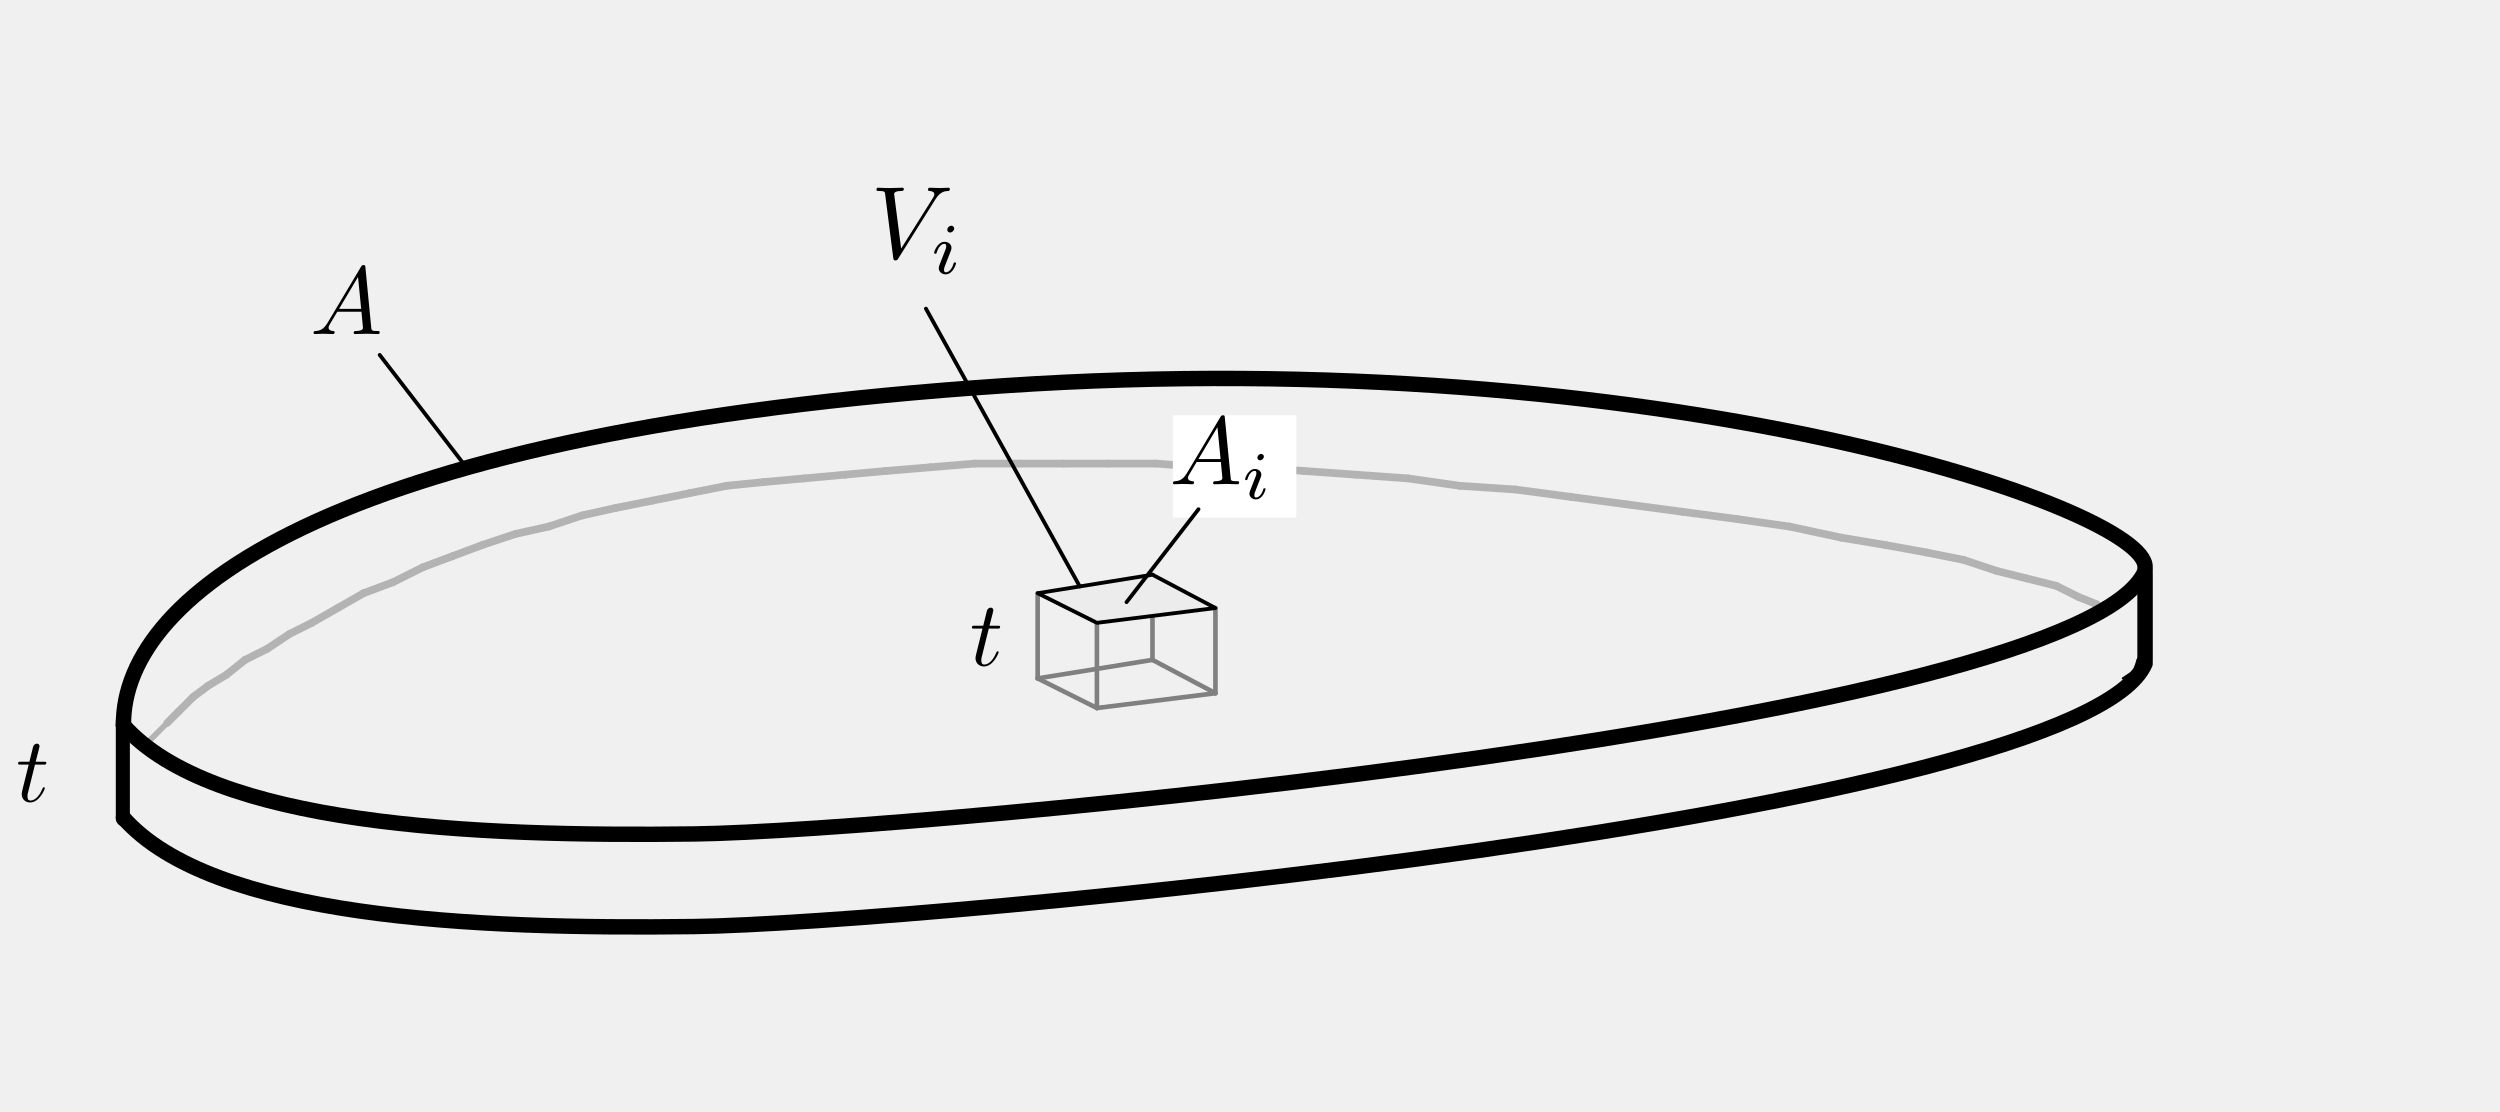
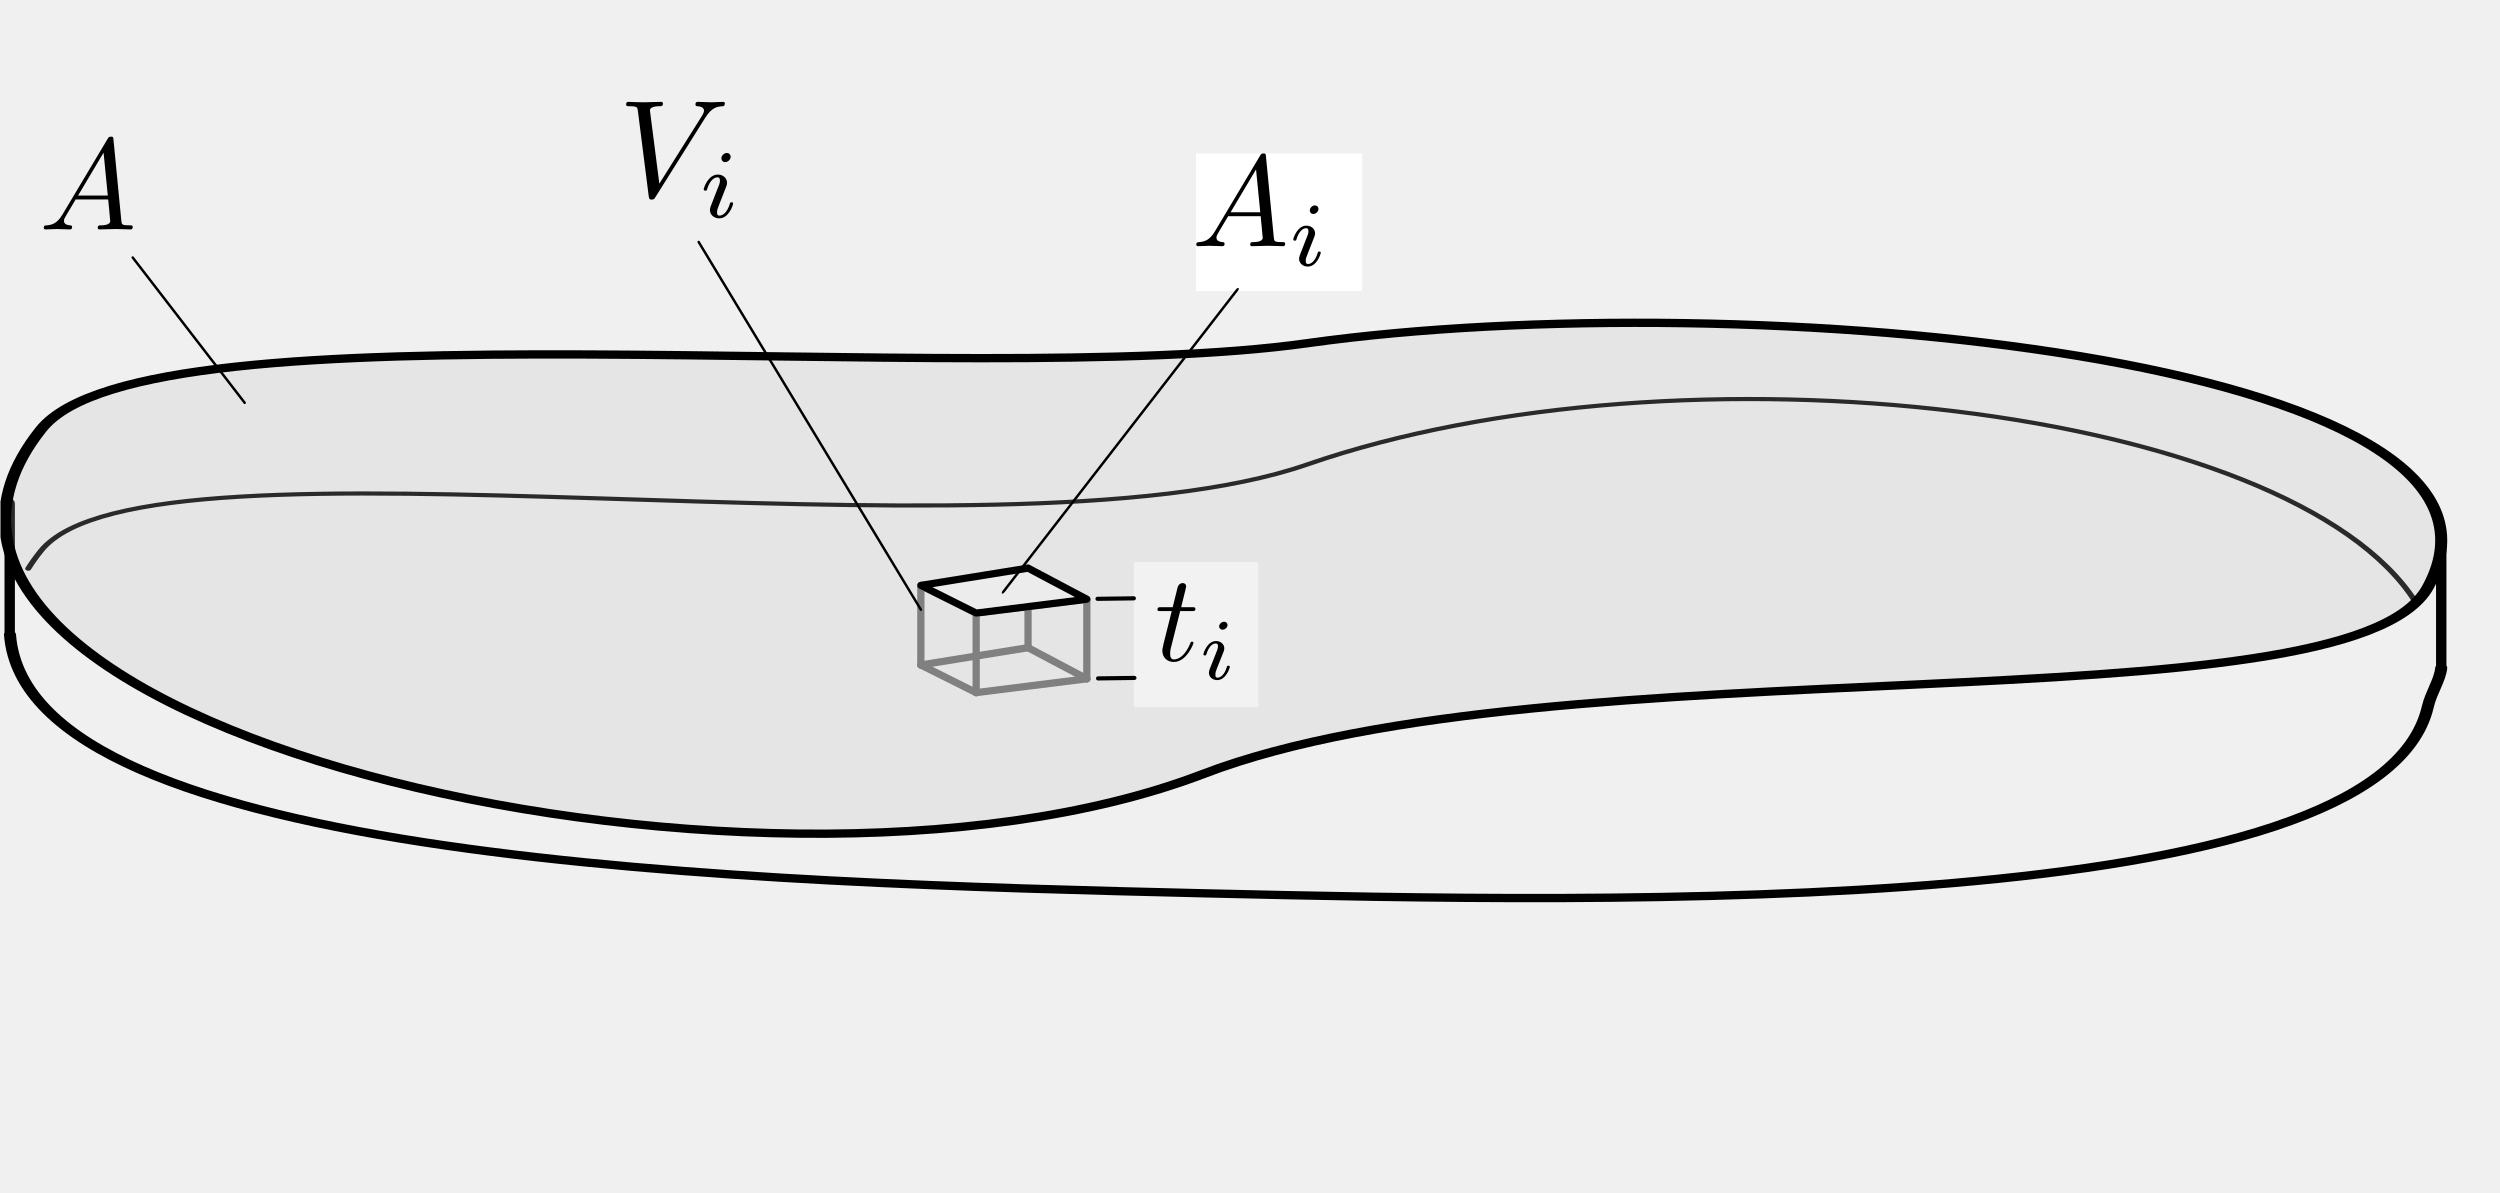
- <svg xmlns="http://www.w3.org/2000/svg" width="100%" height="100%" viewBox="0 0 162 72" version="1.1" xml:space="preserve" style="fill-rule:evenodd;clip-rule:evenodd;stroke-linecap:round;stroke-linejoin:round;stroke-miterlimit:10;">
-   <g transform="matrix(1,0,0,1,-101,-89)">
-     <g>
-       <g transform="matrix(0.222834,0.0891338,-0.0891338,0.222834,64.4078,-78.6029)">
-         <path d="M981.807,533L987.193,533" style="fill:none;fill-rule:nonzero;stroke:rgb(179,179,179);stroke-width:2.08px;" />
-       </g>
-       <g transform="matrix(0.214663,0.107331,-0.107331,0.214663,81.7446,-91.6358)">
-         <path d="M975.646,530.5L982.354,530.5" style="fill:none;fill-rule:nonzero;stroke:rgb(179,179,179);stroke-width:2.08px;" />
-       </g>
-       <g transform="matrix(0.232834,0.0582086,-0.0582086,0.232834,37.6993,-52.7952)">
-         <path d="M967.877,528L976.123,528" style="fill:none;fill-rule:nonzero;stroke:rgb(179,179,179);stroke-width:2.08px;" />
-       </g>
-       <g transform="matrix(0.232834,0.0582086,-0.0582086,0.232834,37.5255,-52.3438)">
-         <path d="M959.877,526L968.123,526" style="fill:none;fill-rule:nonzero;stroke:rgb(179,179,179);stroke-width:2.08px;" />
-       </g>
-       <g transform="matrix(0.227684,0.0758947,-0.0758947,0.227684,51.4988,-66.0699)">
-         <path d="M950.757,523.5L960.243,523.5" style="fill:none;fill-rule:nonzero;stroke:rgb(179,179,179);stroke-width:2.08px;" />
-       </g>
-       <g transform="matrix(0.235339,0.0470679,-0.0470679,0.235339,28.9313,-42.098)">
-         <path d="M940.901,521L951.099,521" style="fill:none;fill-rule:nonzero;stroke:rgb(179,179,179);stroke-width:2.08px;" />
-       </g>
-       <g transform="matrix(0.236129,0.0429325,-0.0429325,0.236129,25.9035,-38.1542)">
-         <path d="M929.91,519L941.09,519" style="fill:none;fill-rule:nonzero;stroke:rgb(179,179,179);stroke-width:2.08px;" />
-       </g>
-       <g transform="matrix(0.236735,0.0394558,-0.0394558,0.236735,23.4159,-34.7689)">
-         <path d="M917.917,517L930.083,517" style="fill:none;fill-rule:nonzero;stroke:rgb(179,179,179);stroke-width:2.08px;" />
-       </g>
-       <g transform="matrix(0.234673,0.050287,-0.050287,0.234673,30.7259,-43.0705)">
-         <path d="M903.841,514.5L918.159,514.5" style="fill:none;fill-rule:nonzero;stroke:rgb(179,179,179);stroke-width:2.08px;" />
-       </g>
-       <g transform="matrix(0.237588,0.0339411,-0.0339411,0.237588,19.5415,-29.2102)">
-         <path d="M889.929,512L904.071,512" style="fill:none;fill-rule:nonzero;stroke:rgb(179,179,179);stroke-width:2.08px;" />
-       </g>
-       <g transform="matrix(0.237895,0.0317193,-0.0317193,0.237895,18.0348,-26.9186)">
-         <path d="M874.934,510L890.066,510" style="fill:none;fill-rule:nonzero;stroke:rgb(179,179,179);stroke-width:2.08px;" />
-       </g>
-       <g transform="matrix(0.237895,0.0317193,-0.0317193,0.237895,17.9398,-26.447)">
-         <path d="M859.934,508L875.066,508" style="fill:none;fill-rule:nonzero;stroke:rgb(179,179,179);stroke-width:2.08px;" />
-       </g>
-       <g transform="matrix(0.237895,0.0317193,-0.0317193,0.237895,17.8447,-25.9754)">
-         <path d="M844.934,506L860.066,506" style="fill:none;fill-rule:nonzero;stroke:rgb(179,179,179);stroke-width:2.08px;" />
-       </g>
-       <g transform="matrix(0.237895,0.0317193,-0.0317193,0.237895,17.7497,-25.5038)">
-         <path d="M829.934,504L845.066,504" style="fill:none;fill-rule:nonzero;stroke:rgb(179,179,179);stroke-width:2.08px;" />
-       </g>
-       <g transform="matrix(0.239468,0.0159646,-0.0159646,0.239468,8.4594,-12.8637)">
-         <path d="M814.983,502.5L830.017,502.5" style="fill:none;fill-rule:nonzero;stroke:rgb(179,179,179);stroke-width:2.08px;" />
-       </g>
-       <g transform="matrix(0.237588,0.0339411,-0.0339411,0.237588,18.9535,-26.216)">
-         <path d="M800.929,501L815.071,501" style="fill:none;fill-rule:nonzero;stroke:rgb(179,179,179);stroke-width:2.08px;" />
-       </g>
-       <g transform="matrix(0.23939,0.0170993,-0.0170993,0.23939,9.02537,-13.2722)">
-         <path d="M786.982,499.5L801.018,499.5" style="fill:none;fill-rule:nonzero;stroke:rgb(179,179,179);stroke-width:2.08px;" />
-       </g>
-       <g transform="matrix(0.23939,0.0170993,-0.0170993,0.23939,8.99973,-13.0334)">
-         <path d="M772.982,498.5L787.018,498.5" style="fill:none;fill-rule:nonzero;stroke:rgb(179,179,179);stroke-width:2.08px;" />
-       </g>
-       <g transform="matrix(0.23939,0.0170993,-0.0170993,0.23939,8.97409,-12.7946)">
-         <path d="M758.982,497.5L773.018,497.5" style="fill:none;fill-rule:nonzero;stroke:rgb(179,179,179);stroke-width:2.08px;" />
-       </g>
-       <g transform="matrix(0.24,0,0,-0.24,0,238.56)">
-         <path d="M746,497L759,497" style="fill:none;fill-rule:nonzero;stroke:rgb(179,179,179);stroke-width:2.08px;" />
-       </g>
-       <g transform="matrix(0.239293,0.0184072,-0.0184072,0.239293,9.66192,-13.2611)">
-         <path d="M732.981,496.5L746.019,496.5" style="fill:none;fill-rule:nonzero;stroke:rgb(179,179,179);stroke-width:2.08px;" />
-       </g>
-       <g transform="matrix(0.24,0,0,-0.24,0,238.08)">
-         <path d="M720,496L733,496" style="fill:none;fill-rule:nonzero;stroke:rgb(179,179,179);stroke-width:2.08px;" />
-       </g>
-       <g transform="matrix(0.24,0,0,-0.24,0,238.08)">
-         <path d="M708,496L720,496" style="fill:none;fill-rule:nonzero;stroke:rgb(179,179,179);stroke-width:2.08px;" />
-       </g>
-       <g transform="matrix(0.24,0,0,-0.24,0,238.08)">
-         <path d="M696,496L708,496" style="fill:none;fill-rule:nonzero;stroke:rgb(179,179,179);stroke-width:2.08px;" />
-       </g>
-       <g transform="matrix(0.24,0,0,-0.24,0,238.08)">
-         <path d="M684,496L696,496" style="fill:none;fill-rule:nonzero;stroke:rgb(179,179,179);stroke-width:2.08px;" />
-       </g>
-       <g transform="matrix(0.239171,-0.0199309,0.0199309,0.239171,-9.33363,13.9248)">
-         <path d="M671.979,496.5L684.021,496.5" style="fill:none;fill-rule:nonzero;stroke:rgb(179,179,179);stroke-width:2.08px;" />
-       </g>
-       <g transform="matrix(0.239171,-0.0199309,0.0199309,0.239171,-9.3635,13.6864)">
-         <path d="M659.979,497.5L672.021,497.5" style="fill:none;fill-rule:nonzero;stroke:rgb(179,179,179);stroke-width:2.08px;" />
-       </g>
-       <g transform="matrix(0.239014,-0.0217286,0.0217286,0.239014,-10.1866,14.7127)">
-         <path d="M648.977,498.5L660.023,498.5" style="fill:none;fill-rule:nonzero;stroke:rgb(179,179,179);stroke-width:2.08px;" />
-       </g>
-       <g transform="matrix(0.239014,-0.0217286,0.0217286,0.239014,-10.2192,14.4747)">
-         <path d="M637.977,499.5L649.023,499.5" style="fill:none;fill-rule:nonzero;stroke:rgb(179,179,179);stroke-width:2.08px;" />
-       </g>
-       <g transform="matrix(0.239014,-0.0217286,0.0217286,0.239014,-10.2517,14.2366)">
-         <path d="M626.977,500.5L638.023,500.5" style="fill:none;fill-rule:nonzero;stroke:rgb(179,179,179);stroke-width:2.08px;" />
-       </g>
-       <g transform="matrix(0.238809,-0.0238809,0.0238809,0.238809,-11.2354,15.4512)">
-         <path d="M616.975,501.5L627.025,501.5" style="fill:none;fill-rule:nonzero;stroke:rgb(179,179,179);stroke-width:2.08px;" />
-       </g>
-       <g transform="matrix(0.235339,-0.0470679,0.0470679,0.235339,-20.8228,31.1498)">
-         <path d="M606.901,503L617.099,503" style="fill:none;fill-rule:nonzero;stroke:rgb(179,179,179);stroke-width:2.08px;" />
-       </g>
-       <g transform="matrix(0.235339,-0.0470679,0.0470679,0.235339,-20.9636,30.6885)">
-         <path d="M596.901,505L607.099,505" style="fill:none;fill-rule:nonzero;stroke:rgb(179,179,179);stroke-width:2.08px;" />
-       </g>
-       <g transform="matrix(0.235339,-0.0470679,0.0470679,0.235339,-21.1043,30.2271)">
-         <path d="M586.901,507L597.099,507" style="fill:none;fill-rule:nonzero;stroke:rgb(179,179,179);stroke-width:2.08px;" />
-       </g>
-       <g transform="matrix(0.234285,-0.0520633,0.0520633,0.234285,-23.1712,33.2359)">
-         <path d="M577.89,509L587.11,509" style="fill:none;fill-rule:nonzero;stroke:rgb(179,179,179);stroke-width:2.08px;" />
-       </g>
-       <g transform="matrix(0.227684,-0.0758947,0.0758947,0.227684,-31.7569,49.8252)">
-         <path d="M568.757,511.5L578.243,511.5" style="fill:none;fill-rule:nonzero;stroke:rgb(179,179,179);stroke-width:2.08px;" />
-       </g>
-       <g transform="matrix(0.234285,-0.0520633,0.0520633,0.234285,-23.5344,32.3273)">
-         <path d="M559.89,514L569.11,514" style="fill:none;fill-rule:nonzero;stroke:rgb(179,179,179);stroke-width:2.08px;" />
-       </g>
-       <g transform="matrix(0.227684,-0.0758947,0.0758947,0.227684,-32.3581,48.5207)">
-         <path d="M550.757,516.5L560.243,516.5" style="fill:none;fill-rule:nonzero;stroke:rgb(179,179,179);stroke-width:2.08px;" />
-       </g>
-       <g transform="matrix(0.224719,-0.0842696,0.0842696,0.224719,-35.4194,54.034)">
-         <path d="M542.728,519.5L551.272,519.5" style="fill:none;fill-rule:nonzero;stroke:rgb(179,179,179);stroke-width:2.08px;" />
-       </g>
-       <g transform="matrix(0.224719,-0.0842696,0.0842696,0.224719,-35.7944,53.4056)">
-         <path d="M534.728,522.5L543.272,522.5" style="fill:none;fill-rule:nonzero;stroke:rgb(179,179,179);stroke-width:2.08px;" />
-       </g>
-       <g transform="matrix(0.214663,-0.107331,0.107331,0.214663,-43.002,70.3204)">
-         <path d="M526.528,526L535.472,526" style="fill:none;fill-rule:nonzero;stroke:rgb(179,179,179);stroke-width:2.08px;" />
-       </g>
-       <g transform="matrix(0.224719,-0.0842696,0.0842696,0.224719,-36.6288,52.1643)">
-         <path d="M518.728,529.5L527.272,529.5" style="fill:none;fill-rule:nonzero;stroke:rgb(179,179,179);stroke-width:2.08px;" />
-       </g>
-       <g transform="matrix(0.208378,-0.119073,0.119073,0.208378,-47.1651,78.2366)">
-         <path d="M511.469,533L519.531,533" style="fill:none;fill-rule:nonzero;stroke:rgb(179,179,179);stroke-width:2.08px;" />
-       </g>
-       <g transform="matrix(0.208378,-0.119073,0.119073,0.208378,-47.8628,77.5296)">
-         <path d="M504.469,537L512.531,537" style="fill:none;fill-rule:nonzero;stroke:rgb(179,179,179);stroke-width:2.08px;" />
-       </g>
-       <g transform="matrix(0.214663,-0.107331,0.107331,0.214663,-45.2931,67.5752)">
-         <path d="M498.646,540.5L505.354,540.5" style="fill:none;fill-rule:nonzero;stroke:rgb(179,179,179);stroke-width:2.08px;" />
-       </g>
-       <g transform="matrix(0.199692,-0.133128,0.133128,0.199692,-52.4289,87.959)">
-         <path d="M492.394,544L499.606,544" style="fill:none;fill-rule:nonzero;stroke:rgb(179,179,179);stroke-width:2.08px;" />
-       </g>
-       <g transform="matrix(0.214663,-0.107331,0.107331,0.214663,-46.3485,66.4646)">
-         <path d="M486.646,547.5L493.354,547.5" style="fill:none;fill-rule:nonzero;stroke:rgb(179,179,179);stroke-width:2.08px;" />
-       </g>
-       <g transform="matrix(0.187409,-0.149927,0.149927,0.187409,-57.1291,101.617)">
-         <path d="M481.298,551L487.702,551" style="fill:none;fill-rule:nonzero;stroke:rgb(179,179,179);stroke-width:2.08px;" />
-       </g>
-       <g transform="matrix(0.205798,-0.123479,0.123479,0.205798,-52.0694,78.173)">
-         <path d="M476.585,554.5L482.415,554.5" style="fill:none;fill-rule:nonzero;stroke:rgb(179,179,179);stroke-width:2.08px;" />
-       </g>
-       <g transform="matrix(0.192,-0.144,0.144,0.192,-57.48,95.16)">
-         <path d="M472.5,557.5L477.5,557.5" style="fill:none;fill-rule:nonzero;stroke:rgb(179,179,179);stroke-width:2.08px;" />
-       </g>
-       <g transform="matrix(0.169706,-0.169706,0.169706,0.169706,-62.0962,119.366)">
-         <path d="M468.172,561L473.828,561" style="fill:none;fill-rule:nonzero;stroke:rgb(179,179,179);stroke-width:2.08px;" />
-       </g>
-       <g transform="matrix(0.169706,-0.169706,0.169706,0.169706,-62.9362,119.019)">
-         <path d="M465.379,564.5L469.621,564.5" style="fill:none;fill-rule:nonzero;stroke:rgb(179,179,179);stroke-width:2.08px;" />
-       </g>
-       <g transform="matrix(0.273415,-0.273415,0.169706,0.169706,-112.049,167.113)">
-         <path d="M462.379,567.5L466.621,567.5" style="fill:none;fill-rule:nonzero;stroke:rgb(179,179,179);stroke-width:1.55px;" />
-       </g>
-     </g>
-     <g>
-       <g transform="matrix(0,-0.24,0.24,0,38.04,298.44)">
-         <path d="M689.5,542.5L712.5,542.5" style="fill:none;fill-rule:nonzero;stroke:rgb(128,128,128);stroke-width:1.25px;" />
-       </g>
-       <g transform="matrix(-0.214663,-0.107331,0.107331,-0.214663,262.465,329.8)">
-         <path d="M700.056,558L717.944,558" style="fill:none;fill-rule:nonzero;stroke:rgb(128,128,128);stroke-width:1.25px;" />
-       </g>
-       <g transform="matrix(0,-0.24,0.24,0,39.96,304.2)">
-         <path d="M705.5,550.5L728.5,550.5" style="fill:none;fill-rule:nonzero;stroke:rgb(128,128,128);stroke-width:1.25px;" />
-       </g>
-       <g transform="matrix(0,0.24,-0.24,0,310.92,-48.6)">
-         <path d="M737.5,546.5L760.5,546.5" style="fill:none;fill-rule:nonzero;stroke:rgb(128,128,128);stroke-width:1.25px;" />
-       </g>
-       <g transform="matrix(-0.238147,0.0297683,-0.0297683,-0.238147,367.152,245.942)">
-         <path d="M716.875,560L749.125,560" style="fill:none;fill-rule:nonzero;stroke:rgb(128,128,128);stroke-width:1.25px;" />
-       </g>
-       <g transform="matrix(0,0.24,-0.24,0,304.68,-46.68)">
-         <path d="M720.5,537.5L743.5,537.5" style="fill:none;fill-rule:nonzero;stroke:rgb(128,128,128);stroke-width:1.25px;" />
-       </g>
-       <g transform="matrix(0.212109,0.112293,-0.112293,0.212109,82.8074,-67.7154)">
-         <path d="M730.882,553.5L750.118,553.5" style="fill:none;fill-rule:nonzero;stroke:rgb(128,128,128);stroke-width:1.25px;" />
-       </g>
-       <g transform="matrix(0.236938,-0.0382158,0.0382158,0.236938,-18.882,29.0704)">
-         <path d="M700.8,551.5L732.2,551.5" style="fill:none;fill-rule:nonzero;stroke:rgb(128,128,128);stroke-width:1.25px;" />
-       </g>
-       <g transform="matrix(-0.214663,-0.107331,0.107331,-0.214663,264.934,319.342)">
-         <path d="M700.056,535L717.944,535" style="fill:none;fill-rule:nonzero;" />
-       </g>
-       <g transform="matrix(-0.238147,0.0297683,-0.0297683,-0.238147,366.467,234.945)">
-         <path d="M716.875,537L749.125,537" style="fill:none;fill-rule:nonzero;" />
-       </g>
-       <g transform="matrix(0.212109,0.112293,-0.112293,0.212109,80.2247,-68.3569)">
-         <path d="M730.882,530.5L750.118,530.5" style="fill:none;fill-rule:nonzero;" />
-       </g>
-       <g transform="matrix(0.236938,-0.0382158,0.0382158,0.236938,-18.003,28.9999)">
-         <path d="M700.8,528.5L732.2,528.5" style="fill:none;fill-rule:nonzero;" />
-       </g>
-     </g>
-     <g transform="matrix(-0.199692,0.133128,-0.133128,-0.199692,511.333,110.621)">
-       <path d="M993.697,553L997.303,553" style="fill:none;fill-rule:nonzero;stroke:black;stroke-width:0.6px;" />
-     </g>
-     <g transform="matrix(-0.0758947,0.227684,-0.227684,-0.0758947,440.445,-53.2148)">
-       <path d="M995.919,550.5L999.081,550.5" style="fill:none;fill-rule:nonzero;stroke:black;stroke-width:0.6px;" />
-     </g>
-     <g transform="matrix(-0.107331,0.214663,-0.214663,-0.107331,464.445,-24.003)">
-       <path d="M997.382,548L999.618,548" style="fill:none;fill-rule:nonzero;stroke:black;stroke-width:0.6px;" />
-     </g>
-     <g transform="matrix(-5.32455e-20,0.23913,-0.24,5.32455e-20,368.52,-109.891)">
-       <path d="M987.5,535.5L1010.5,535.5" style="fill:none;fill-rule:nonzero;stroke:black;stroke-width:4.17px;" />
-     </g>
-     <g transform="matrix(0,-0.24,0.24,0,-31.8,249.72)">
-       <path d="M452.5,586.5L455.5,586.5" style="fill:none;fill-rule:nonzero;stroke:black;stroke-width:0.6px;" />
-     </g>
-     <g transform="matrix(2.69979e-18,-0.284091,0.24,-2.69979e-18,-28.8,267.852)">
-       <path d="M443,574L465,574" style="fill:none;fill-rule:nonzero;stroke:black;stroke-width:3.8px;" />
-     </g>
-     <path d="M109,142C114.752,148.5 131.649,149.225 146,149.04C160.351,148.855 235.822,141.758 240,132" style="fill:none;stroke:black;stroke-width:1px;stroke-miterlimit:1.5;" />
-     <g transform="matrix(1,0,0,1,0,-6)">
-       <path d="M109,142C114.752,148.5 131.649,149.225 146,149.04C160.351,148.855 235.822,141.758 240,132" style="fill:none;stroke:black;stroke-width:1px;stroke-miterlimit:1.5;" />
-     </g>
-     <path d="M109,136C108.92,127.252 123.347,116.866 166,114C208.653,111.134 240.179,121.965 240,125.76" style="fill:none;stroke:black;stroke-width:1px;stroke-miterlimit:1.5;" />
-     <g transform="matrix(1,0,0,1,99.8671,134.487)">
-       <g id="surface1">
-         <g>
-           <g transform="matrix(1,0,0,1,2.1642,6.4508)">
-             <g id="glyph0-1">
-               <path d="M1.234,-2.391L1.797,-2.391C1.922,-2.391 1.969,-2.391 1.969,-2.516C1.969,-2.578 1.922,-2.578 1.813,-2.578L1.281,-2.578C1.5,-3.422 1.531,-3.547 1.531,-3.578C1.531,-3.688 1.453,-3.75 1.359,-3.75C1.328,-3.75 1.172,-3.734 1.109,-3.531L0.875,-2.578L0.313,-2.578C0.203,-2.578 0.141,-2.578 0.141,-2.469C0.141,-2.391 0.188,-2.391 0.313,-2.391L0.828,-2.391C0.406,-0.688 0.375,-0.594 0.375,-0.484C0.375,-0.156 0.609,0.063 0.922,0.063C1.531,0.063 1.875,-0.813 1.875,-0.859C1.875,-0.922 1.828,-0.922 1.813,-0.922C1.75,-0.922 1.75,-0.891 1.719,-0.828C1.453,-0.203 1.141,-0.063 0.938,-0.063C0.813,-0.063 0.75,-0.141 0.75,-0.344C0.75,-0.484 0.766,-0.531 0.797,-0.625L1.234,-2.391Z" style="fill-rule:nonzero;" />
+ <svg xmlns="http://www.w3.org/2000/svg" width="100%" height="100%" viewBox="0 0 241 115" version="1.1" xml:space="preserve" style="fill-rule:evenodd;clip-rule:evenodd;stroke-linecap:round;stroke-linejoin:round;stroke-miterlimit:1.5;">
+   <g transform="matrix(1,0,0,1,-26,-74)">
+     <g id="flat-plate" transform="matrix(1.72662,0,0,2.37282,29.4998,-82.328)">
+       <rect x="-2" y="66" width="139" height="48" style="fill:none;" />
+       <clipPath id="_clip1">
+         <rect x="-2" y="66" width="139" height="48" />
+       </clipPath>
+       <g clip-path="url(#_clip1)">
+         <g transform="matrix(1.15876,0,0,0.583273,-12.4805,41.0093)">
+           <path d="M10.38,82.253C10.559,81.836 10.765,81.418 11,81C16.17,71.809 57.07,82.475 72,75C90.001,65.987 119.441,70.925 125.418,84.596" style="fill:none;stroke:black;stroke-width:0.29px;" />
+         </g>
+         <g transform="matrix(1.15876,0,0,0.843193,-24.6604,8.48791)">
+           <path d="M20,92.339L20,98.545" style="fill:none;stroke:black;stroke-width:0.5px;" />
+         </g>
+         <g transform="matrix(1.15876,0,0,0.843193,111.096,9.92593)">
+           <path d="M20,92.339L20,98.545" style="fill:none;stroke:black;stroke-width:0.5px;" />
+         </g>
+         <g transform="matrix(1.15876,0,0,0.583273,-12.4805,40.9301)">
+           <path d="M126.645,89.303C126.583,90.167 126.159,91.009 126,92C123.632,106.767 86.95,105.677 67,105C45.406,104.267 10.324,102.85 9.503,86.987" style="fill:none;stroke:black;stroke-width:0.58px;" />
+         </g>
+         <g transform="matrix(1.15876,0,0,0.583273,-12.4805,36.0817)">
+           <path d="M72,75C93.064,70.724 132.133,75.995 126,92C122.152,102.042 83.845,95.675 67,105C45.303,117.012 -0.144,101.2 11,81C16.094,71.766 55.637,78.322 72,75Z" style="fill:rgb(191,191,191);fill-opacity:0.22;stroke:black;stroke-width:0.58px;" />
+         </g>
+         <g transform="matrix(0.579167,0,0,0.421439,61.2765,88.7132)">
+           <g id="surface1">
+             <rect x="0" y="0" width="12" height="14" style="fill:rgb(242,242,242);" />
+             <g transform="matrix(1,0,0,1,1.9982,9.518)">
+               <g id="glyph0-1">
+                 <path d="M2.469,-4.781L3.578,-4.781C3.828,-4.781 3.938,-4.781 3.938,-5.016C3.938,-5.156 3.828,-5.156 3.609,-5.156L2.563,-5.156C2.984,-6.844 3.047,-7.094 3.047,-7.156C3.047,-7.359 2.906,-7.484 2.703,-7.484C2.672,-7.484 2.328,-7.469 2.219,-7.047L1.75,-5.156L0.641,-5.156C0.391,-5.156 0.281,-5.156 0.281,-4.922C0.281,-4.781 0.375,-4.781 0.609,-4.781L1.656,-4.781C0.797,-1.391 0.75,-1.188 0.75,-0.969C0.75,-0.328 1.203,0.125 1.859,0.125C3.078,0.125 3.75,-1.609 3.75,-1.703C3.75,-1.828 3.656,-1.828 3.609,-1.828C3.5,-1.828 3.484,-1.797 3.438,-1.656C2.922,-0.422 2.281,-0.125 1.875,-0.125C1.625,-0.125 1.5,-0.281 1.5,-0.688C1.5,-0.969 1.531,-1.047 1.578,-1.25L2.469,-4.781Z" style="fill-rule:nonzero;" />
+               </g>
+             </g>
+             <g transform="matrix(1,0,0,1,6.3158,11.3108)">
+               <g id="glyph1-1">
+                 <path d="M2.719,-5.234C2.719,-5.375 2.609,-5.547 2.375,-5.547C2.156,-5.547 1.906,-5.328 1.906,-5.094C1.906,-4.953 2.016,-4.781 2.25,-4.781C2.484,-4.781 2.719,-5.016 2.719,-5.234ZM1,-0.984C0.969,-0.875 0.922,-0.766 0.922,-0.625C0.922,-0.234 1.266,0.078 1.719,0.078C2.563,0.078 2.938,-1.078 2.938,-1.203C2.938,-1.313 2.828,-1.313 2.797,-1.313C2.688,-1.313 2.672,-1.25 2.641,-1.172C2.453,-0.5 2.078,-0.156 1.75,-0.156C1.578,-0.156 1.547,-0.266 1.547,-0.438C1.547,-0.641 1.594,-0.797 1.672,-0.984C1.766,-1.203 1.844,-1.438 1.938,-1.656C2.016,-1.844 2.313,-2.609 2.359,-2.719C2.375,-2.797 2.406,-2.891 2.406,-2.984C2.406,-3.375 2.063,-3.688 1.609,-3.688C0.781,-3.688 0.391,-2.547 0.391,-2.406C0.391,-2.297 0.516,-2.297 0.531,-2.297C0.656,-2.297 0.656,-2.344 0.688,-2.438C0.906,-3.156 1.266,-3.453 1.578,-3.453C1.719,-3.453 1.797,-3.391 1.797,-3.172C1.797,-2.969 1.734,-2.844 1.531,-2.328L1,-0.984Z" style="fill-rule:nonzero;" />
+               </g>
            </g>
          </g>
        </g>
-       </g>
-     </g>
-     <g transform="matrix(1,0,0,1,161.674,125.674)">
-       <g id="surface11">
-         <g>
-           <g transform="matrix(1,0,0,1,2.1642,6.4508)">
-             <g id="glyph0-11">
-               <path d="M1.234,-2.391L1.797,-2.391C1.922,-2.391 1.969,-2.391 1.969,-2.516C1.969,-2.578 1.922,-2.578 1.813,-2.578L1.281,-2.578C1.5,-3.422 1.531,-3.547 1.531,-3.578C1.531,-3.688 1.453,-3.75 1.359,-3.75C1.328,-3.75 1.172,-3.734 1.109,-3.531L0.875,-2.578L0.313,-2.578C0.203,-2.578 0.141,-2.578 0.141,-2.469C0.141,-2.391 0.188,-2.391 0.313,-2.391L0.828,-2.391C0.406,-0.688 0.375,-0.594 0.375,-0.484C0.375,-0.156 0.609,0.063 0.922,0.063C1.531,0.063 1.875,-0.813 1.875,-0.859C1.875,-0.922 1.828,-0.922 1.813,-0.922C1.75,-0.922 1.75,-0.891 1.719,-0.828C1.453,-0.203 1.141,-0.063 0.938,-0.063C0.813,-0.063 0.75,-0.141 0.75,-0.344C0.75,-0.484 0.766,-0.531 0.797,-0.625L1.234,-2.391Z" style="fill-rule:nonzero;" />
+         <g transform="matrix(0.579167,0,0,0.421439,-13.2043,44.8845)">
+           <path d="M125.1,107.552L128.6,107.505" style="fill:none;stroke:black;stroke-width:0.4px;" />
+         </g>
+         <g transform="matrix(0.579167,0,0,0.421439,-13.1724,48.1176)">
+           <path d="M125.1,107.552L128.6,107.505" style="fill:none;stroke:black;stroke-width:0.4px;" />
+         </g>
+         <g transform="matrix(0.484547,0,0,0.352588,63.7824,71.073)">
+           <g id="surface11">
+             <g transform="matrix(2.39144,0,0,2.39144,-435.633,-284.898)">
+               <rect x="183" y="120.37" width="8" height="6.63" style="fill:white;" />
+             </g>
+             <g>
+               <g transform="matrix(1,0,0,1,1.505,13.6465)">
+                 <g id="glyph0-11">
+                   <path d="M2.672,-1.719C2.078,-0.719 1.5,-0.516 0.844,-0.469C0.656,-0.453 0.516,-0.453 0.516,-0.172C0.516,-0.078 0.594,0 0.719,0C1.125,0 1.578,-0.047 2,-0.047C2.5,-0.047 3.016,0 3.5,0C3.578,0 3.781,0 3.781,-0.281C3.781,-0.453 3.641,-0.469 3.547,-0.469C3.203,-0.5 2.844,-0.609 2.844,-0.984C2.844,-1.172 2.922,-1.328 3.047,-1.531L4.188,-3.453L7.938,-3.453C7.969,-3.141 8.172,-1.109 8.172,-0.953C8.172,-0.516 7.391,-0.469 7.094,-0.469C6.891,-0.469 6.734,-0.469 6.734,-0.172C6.734,0 6.922,0 6.953,0C7.563,0 8.203,-0.047 8.813,-0.047C9.188,-0.047 10.125,0 10.5,0C10.594,0 10.766,0 10.766,-0.297C10.766,-0.469 10.625,-0.469 10.422,-0.469C9.5,-0.469 9.5,-0.563 9.453,-1L8.547,-10.344C8.516,-10.641 8.516,-10.688 8.266,-10.688C8.016,-10.688 7.969,-10.594 7.875,-10.438L2.672,-1.719ZM4.469,-3.906L7.406,-8.844L7.891,-3.906L4.469,-3.906Z" style="fill-rule:nonzero;" />
+                 </g>
+               </g>
+             </g>
+             <g>
+               <g transform="matrix(1,0,0,1,12.713,15.8875)">
+                 <g id="glyph1-11">
+                   <path d="M3.391,-6.531C3.391,-6.703 3.266,-6.938 2.969,-6.938C2.688,-6.938 2.391,-6.656 2.391,-6.359C2.391,-6.172 2.516,-5.953 2.797,-5.953C3.109,-5.953 3.391,-6.25 3.391,-6.531ZM1.25,-1.219C1.219,-1.094 1.156,-0.969 1.156,-0.781C1.156,-0.297 1.578,0.109 2.156,0.109C3.203,0.109 3.656,-1.344 3.656,-1.5C3.656,-1.625 3.516,-1.625 3.484,-1.625C3.344,-1.625 3.328,-1.563 3.297,-1.453C3.047,-0.609 2.594,-0.188 2.188,-0.188C1.969,-0.188 1.922,-0.328 1.922,-0.547C1.922,-0.797 2,-1 2.094,-1.219C2.188,-1.5 2.313,-1.781 2.422,-2.063C2.516,-2.313 2.891,-3.266 2.938,-3.391C2.969,-3.484 3,-3.609 3,-3.719C3,-4.219 2.578,-4.609 2,-4.609C0.969,-4.609 0.484,-3.188 0.484,-3.016C0.484,-2.875 0.641,-2.875 0.672,-2.875C0.813,-2.875 0.828,-2.922 0.859,-3.047C1.125,-3.938 1.594,-4.313 1.969,-4.313C2.141,-4.313 2.234,-4.234 2.234,-3.953C2.234,-3.703 2.172,-3.547 1.906,-2.906L1.25,-1.219Z" style="fill-rule:nonzero;" />
+                 </g>
+               </g>
            </g>
          </g>
        </g>
-       </g>
-     </g>
-     <g transform="matrix(0.418159,0,0,0.418159,176.164,114.673)">
-       <g id="surface12">
-         <g transform="matrix(2.39144,0,0,2.39144,-435.633,-284.898)">
-           <rect x="183" y="120.37" width="8" height="6.63" style="fill:white;" />
-         </g>
-         <g>
-           <g transform="matrix(1,0,0,1,1.505,13.6465)">
-             <g id="glyph0-12">
-               <path d="M2.672,-1.719C2.078,-0.719 1.5,-0.516 0.844,-0.469C0.656,-0.453 0.516,-0.453 0.516,-0.172C0.516,-0.078 0.594,0 0.719,0C1.125,0 1.578,-0.047 2,-0.047C2.5,-0.047 3.016,0 3.5,0C3.578,0 3.781,0 3.781,-0.281C3.781,-0.453 3.641,-0.469 3.547,-0.469C3.203,-0.5 2.844,-0.609 2.844,-0.984C2.844,-1.172 2.922,-1.328 3.047,-1.531L4.188,-3.453L7.938,-3.453C7.969,-3.141 8.172,-1.109 8.172,-0.953C8.172,-0.516 7.391,-0.469 7.094,-0.469C6.891,-0.469 6.734,-0.469 6.734,-0.172C6.734,0 6.922,0 6.953,0C7.563,0 8.203,-0.047 8.813,-0.047C9.188,-0.047 10.125,0 10.5,0C10.594,0 10.766,0 10.766,-0.297C10.766,-0.469 10.625,-0.469 10.422,-0.469C9.5,-0.469 9.5,-0.563 9.453,-1L8.547,-10.344C8.516,-10.641 8.516,-10.688 8.266,-10.688C8.016,-10.688 7.969,-10.594 7.875,-10.438L2.672,-1.719ZM4.469,-3.906L7.406,-8.844L7.891,-3.906L4.469,-3.906Z" style="fill-rule:nonzero;" />
+         <g transform="matrix(0.484547,0,0,0.352588,-0.562371,70.3919)">
+           <g id="surface12">
+             <g>
+               <g transform="matrix(1,0,0,1,1.505,13.6465)">
+                 <g id="glyph0-12">
+                   <path d="M2.672,-1.719C2.078,-0.719 1.5,-0.516 0.844,-0.469C0.656,-0.453 0.516,-0.453 0.516,-0.172C0.516,-0.078 0.594,0 0.719,0C1.125,0 1.578,-0.047 2,-0.047C2.5,-0.047 3.016,0 3.5,0C3.578,0 3.781,0 3.781,-0.281C3.781,-0.453 3.641,-0.469 3.547,-0.469C3.203,-0.5 2.844,-0.609 2.844,-0.984C2.844,-1.172 2.922,-1.328 3.047,-1.531L4.188,-3.453L7.938,-3.453C7.969,-3.141 8.172,-1.109 8.172,-0.953C8.172,-0.516 7.391,-0.469 7.094,-0.469C6.891,-0.469 6.734,-0.469 6.734,-0.172C6.734,0 6.922,0 6.953,0C7.563,0 8.203,-0.047 8.813,-0.047C9.188,-0.047 10.125,0 10.5,0C10.594,0 10.766,0 10.766,-0.297C10.766,-0.469 10.625,-0.469 10.422,-0.469C9.5,-0.469 9.5,-0.563 9.453,-1L8.547,-10.344C8.516,-10.641 8.516,-10.688 8.266,-10.688C8.016,-10.688 7.969,-10.594 7.875,-10.438L2.672,-1.719ZM4.469,-3.906L7.406,-8.844L7.891,-3.906L4.469,-3.906Z" style="fill-rule:nonzero;" />
+                 </g>
+               </g>
+             </g>
+             <g transform="matrix(2.39144,0,0,2.39144,-288.107,-250.956)">
+               <path d="M125.605,112L131,119" style="fill:none;stroke:black;stroke-width:0.12px;" />
            </g>
          </g>
        </g>
-         <g>
-           <g transform="matrix(1,0,0,1,12.713,15.8875)">
-             <g id="glyph1-1">
-               <path d="M3.391,-6.531C3.391,-6.703 3.266,-6.938 2.969,-6.938C2.688,-6.938 2.391,-6.656 2.391,-6.359C2.391,-6.172 2.516,-5.953 2.797,-5.953C3.109,-5.953 3.391,-6.25 3.391,-6.531ZM1.25,-1.219C1.219,-1.094 1.156,-0.969 1.156,-0.781C1.156,-0.297 1.578,0.109 2.156,0.109C3.203,0.109 3.656,-1.344 3.656,-1.5C3.656,-1.625 3.516,-1.625 3.484,-1.625C3.344,-1.625 3.328,-1.563 3.297,-1.453C3.047,-0.609 2.594,-0.188 2.188,-0.188C1.969,-0.188 1.922,-0.328 1.922,-0.547C1.922,-0.797 2,-1 2.094,-1.219C2.188,-1.5 2.313,-1.781 2.422,-2.063C2.516,-2.313 2.891,-3.266 2.938,-3.391C2.969,-3.484 3,-3.609 3,-3.719C3,-4.219 2.578,-4.609 2,-4.609C0.969,-4.609 0.484,-3.188 0.484,-3.016C0.484,-2.875 0.641,-2.875 0.672,-2.875C0.813,-2.875 0.828,-2.922 0.859,-3.047C1.125,-3.938 1.594,-4.313 1.969,-4.313C2.141,-4.313 2.234,-4.234 2.234,-3.953C2.234,-3.703 2.172,-3.547 1.906,-2.906L1.25,-1.219Z" style="fill-rule:nonzero;" />
+         <g transform="matrix(0.518182,0,0,0.377063,31.7136,69.0996)">
+           <g id="surface13">
+             <g>
+               <g transform="matrix(1,0,0,1,1.505,12.6465)">
+                 <g id="glyph0-13">
+                   <path d="M9.375,-8.5C10.109,-9.672 10.734,-9.703 11.297,-9.734C11.469,-9.75 11.484,-10.016 11.484,-10.016C11.484,-10.141 11.406,-10.203 11.297,-10.203C10.906,-10.203 10.469,-10.156 10.063,-10.156C9.578,-10.156 9.063,-10.203 8.594,-10.203C8.5,-10.203 8.313,-10.203 8.313,-9.922C8.313,-9.75 8.438,-9.734 8.547,-9.734C8.953,-9.703 9.234,-9.563 9.234,-9.25C9.234,-9.016 9,-8.688 9,-8.672L4.422,-1.391L3.406,-9.297C3.406,-9.547 3.75,-9.734 4.438,-9.734C4.641,-9.734 4.813,-9.734 4.813,-10.031C4.813,-10.172 4.688,-10.203 4.594,-10.203C4,-10.203 3.359,-10.156 2.75,-10.156C2.484,-10.156 2.203,-10.172 1.922,-10.172C1.656,-10.172 1.375,-10.203 1.125,-10.203C1.016,-10.203 0.844,-10.203 0.844,-9.922C0.844,-9.734 0.969,-9.734 1.203,-9.734C2.047,-9.734 2.063,-9.609 2.109,-9.234L3.281,-0.016C3.328,0.281 3.391,0.328 3.578,0.328C3.828,0.328 3.891,0.25 4,0.063L9.375,-8.5Z" style="fill-rule:nonzero;" />
+                 </g>
+               </g>
+             </g>
+             <g>
+               <g transform="matrix(1,0,0,1,10.223,14.8875)">
+                 <g id="glyph1-12">
+                   <path d="M3.391,-6.531C3.391,-6.703 3.266,-6.938 2.969,-6.938C2.688,-6.938 2.391,-6.656 2.391,-6.359C2.391,-6.172 2.516,-5.953 2.797,-5.953C3.109,-5.953 3.391,-6.25 3.391,-6.531ZM1.25,-1.219C1.219,-1.094 1.156,-0.969 1.156,-0.781C1.156,-0.297 1.578,0.109 2.156,0.109C3.203,0.109 3.656,-1.344 3.656,-1.5C3.656,-1.625 3.516,-1.625 3.484,-1.625C3.344,-1.625 3.328,-1.563 3.297,-1.453C3.047,-0.609 2.594,-0.188 2.188,-0.188C1.969,-0.188 1.922,-0.328 1.922,-0.547C1.922,-0.797 2,-1 2.094,-1.219C2.188,-1.5 2.313,-1.781 2.422,-2.063C2.516,-2.313 2.891,-3.266 2.938,-3.391C2.969,-3.484 3,-3.609 3,-3.719C3,-4.219 2.578,-4.609 2,-4.609C0.969,-4.609 0.484,-3.188 0.484,-3.016C0.484,-2.875 0.641,-2.875 0.672,-2.875C0.813,-2.875 0.828,-2.922 0.859,-3.047C1.125,-3.938 1.594,-4.313 1.969,-4.313C2.141,-4.313 2.234,-4.234 2.234,-3.953C2.234,-3.703 2.172,-3.547 1.906,-2.906L1.25,-1.219Z" style="fill-rule:nonzero;" />
+                 </g>
+               </g>
            </g>
          </g>
        </g>
-       </g>
-     </g>
-     <g transform="matrix(0.418159,0,0,0.418159,120.474,104.94)">
-       <g id="surface13">
-         <g>
-           <g transform="matrix(1,0,0,1,1.505,13.6465)">
-             <g id="glyph0-13">
-               <path d="M2.672,-1.719C2.078,-0.719 1.5,-0.516 0.844,-0.469C0.656,-0.453 0.516,-0.453 0.516,-0.172C0.516,-0.078 0.594,0 0.719,0C1.125,0 1.578,-0.047 2,-0.047C2.5,-0.047 3.016,0 3.5,0C3.578,0 3.781,0 3.781,-0.281C3.781,-0.453 3.641,-0.469 3.547,-0.469C3.203,-0.5 2.844,-0.609 2.844,-0.984C2.844,-1.172 2.922,-1.328 3.047,-1.531L4.188,-3.453L7.938,-3.453C7.969,-3.141 8.172,-1.109 8.172,-0.953C8.172,-0.516 7.391,-0.469 7.094,-0.469C6.891,-0.469 6.734,-0.469 6.734,-0.172C6.734,0 6.922,0 6.953,0C7.563,0 8.203,-0.047 8.813,-0.047C9.188,-0.047 10.125,0 10.5,0C10.594,0 10.766,0 10.766,-0.297C10.766,-0.469 10.625,-0.469 10.422,-0.469C9.5,-0.469 9.5,-0.563 9.453,-1L8.547,-10.344C8.516,-10.641 8.516,-10.688 8.266,-10.688C8.016,-10.688 7.969,-10.594 7.875,-10.438L2.672,-1.719ZM4.469,-3.906L7.406,-8.844L7.891,-3.906L4.469,-3.906Z" style="fill-rule:nonzero;" />
+         <g transform="matrix(0.694444,0,0,0.694444,11.9943,27.6905)">
+           <g transform="matrix(1.15833,0,0,0.842879,-141.034,-18.1704)">
+             <g transform="matrix(0,-0.24,0.24,0,38.04,298.44)">
+               <path d="M689.5,542.5L712.5,542.5" style="fill:none;fill-rule:nonzero;stroke:rgb(128,128,128);stroke-width:2.1px;stroke-miterlimit:10;" />
+             </g>
+             <g transform="matrix(-0.214663,-0.107331,0.107331,-0.214663,262.465,329.8)">
+               <path d="M700.056,558L717.944,558" style="fill:none;fill-rule:nonzero;stroke:rgb(128,128,128);stroke-width:2.1px;stroke-miterlimit:10;" />
+             </g>
+             <g transform="matrix(0,-0.24,0.24,0,39.96,304.2)">
+               <path d="M705.5,550.5L728.5,550.5" style="fill:none;fill-rule:nonzero;stroke:rgb(128,128,128);stroke-width:2.1px;stroke-miterlimit:10;" />
+             </g>
+             <g transform="matrix(0,0.24,-0.24,0,310.92,-48.6)">
+               <path d="M737.5,546.5L760.5,546.5" style="fill:none;fill-rule:nonzero;stroke:rgb(128,128,128);stroke-width:2.1px;stroke-miterlimit:10;" />
+             </g>
+             <g transform="matrix(-0.238147,0.0297683,-0.0297683,-0.238147,367.152,245.942)">
+               <path d="M716.875,560L749.125,560" style="fill:none;fill-rule:nonzero;stroke:rgb(128,128,128);stroke-width:2.1px;stroke-miterlimit:10;" />
+             </g>
+             <g transform="matrix(0,0.24,-0.24,0,304.68,-46.68)">
+               <path d="M720.5,537.5L743.5,537.5" style="fill:none;fill-rule:nonzero;stroke:rgb(128,128,128);stroke-width:2.1px;stroke-miterlimit:10;" />
+             </g>
+             <g transform="matrix(0.212109,0.112293,-0.112293,0.212109,82.8074,-67.7154)">
+               <path d="M730.882,553.5L750.118,553.5" style="fill:none;fill-rule:nonzero;stroke:rgb(128,128,128);stroke-width:2.1px;stroke-miterlimit:10;" />
+             </g>
+             <g transform="matrix(0.236938,-0.0382158,0.0382158,0.236938,-18.882,29.0704)">
+               <path d="M700.8,551.5L732.2,551.5" style="fill:none;fill-rule:nonzero;stroke:rgb(128,128,128);stroke-width:2.1px;stroke-miterlimit:10;" />
+             </g>
+             <g transform="matrix(-0.214663,-0.107331,0.107331,-0.214663,264.934,319.342)">
+               <path d="M700.056,535L717.944,535" style="fill:none;fill-rule:nonzero;stroke:rgb(179,179,179);stroke-width:2.1px;stroke-miterlimit:10;" />
+             </g>
+             <g transform="matrix(-0.238147,0.0297683,-0.0297683,-0.238147,366.467,234.945)">
+               <path d="M716.875,537L749.125,537" style="fill:none;fill-rule:nonzero;stroke:rgb(179,179,179);stroke-width:2.1px;stroke-miterlimit:10;" />
+             </g>
+             <g transform="matrix(0.212109,0.112293,-0.112293,0.212109,80.2247,-68.3569)">
+               <path d="M730.882,530.5L750.118,530.5" style="fill:none;fill-rule:nonzero;stroke:rgb(179,179,179);stroke-width:2.1px;stroke-miterlimit:10;" />
+             </g>
+             <g transform="matrix(0.236938,-0.0382158,0.0382158,0.236938,-18.003,28.9999)">
+               <path d="M700.8,528.5L732.2,528.5" style="fill:none;fill-rule:nonzero;stroke:rgb(179,179,179);stroke-width:2.1px;stroke-miterlimit:10;" />
            </g>
          </g>
+           <g transform="matrix(1.15833,0,0,0.842879,-141.034,-18.1704)">
+             <path d="M168.24,127.44L175.68,126.24L179.76,128.4L172.08,129.36L168.24,127.44Z" style="fill:rgb(236,236,236);stroke:black;stroke-width:0.5px;" />
+           </g>
        </g>
-         <g transform="matrix(2.39144,0,0,2.39144,-288.107,-250.956)">
-           <path d="M125.605,112L131,119" style="fill:none;stroke:black;stroke-width:0.25px;stroke-miterlimit:1.5;" />
+         <g transform="matrix(1.76989,-0.574276,-0.789204,1.5848,-152.908,-13.0632)">
+           <path d="M174,128.02L178.662,122" style="fill:none;stroke:black;stroke-width:0.12px;" />
+         </g>
+         <g transform="matrix(1.17886,0.0264044,0.0362865,0.890873,-156.769,-25.64)">
+           <path d="M161,109L171.015,125.467" style="fill:none;stroke:black;stroke-width:0.12px;" />
        </g>
      </g>
    </g>
-     <g transform="matrix(0.447185,0,0,0.447185,156.743,100.072)">
-       <g id="surface14">
-         <g>
-           <g transform="matrix(1,0,0,1,1.505,12.6465)">
-             <g id="glyph0-14">
-               <path d="M9.375,-8.5C10.109,-9.672 10.734,-9.703 11.297,-9.734C11.469,-9.75 11.484,-10.016 11.484,-10.016C11.484,-10.141 11.406,-10.203 11.297,-10.203C10.906,-10.203 10.469,-10.156 10.063,-10.156C9.578,-10.156 9.063,-10.203 8.594,-10.203C8.5,-10.203 8.313,-10.203 8.313,-9.922C8.313,-9.75 8.438,-9.734 8.547,-9.734C8.953,-9.703 9.234,-9.563 9.234,-9.25C9.234,-9.016 9,-8.688 9,-8.672L4.422,-1.391L3.406,-9.297C3.406,-9.547 3.75,-9.734 4.438,-9.734C4.641,-9.734 4.813,-9.734 4.813,-10.031C4.813,-10.172 4.688,-10.203 4.594,-10.203C4,-10.203 3.359,-10.156 2.75,-10.156C2.484,-10.156 2.203,-10.172 1.922,-10.172C1.656,-10.172 1.375,-10.203 1.125,-10.203C1.016,-10.203 0.844,-10.203 0.844,-9.922C0.844,-9.734 0.969,-9.734 1.203,-9.734C2.047,-9.734 2.063,-9.609 2.109,-9.234L3.281,-0.016C3.328,0.281 3.391,0.328 3.578,0.328C3.828,0.328 3.891,0.25 4,0.063L9.375,-8.5Z" style="fill-rule:nonzero;" />
-             </g>
-           </g>
-         </g>
-         <g>
-           <g transform="matrix(1,0,0,1,10.223,14.8875)">
-             <g id="glyph1-11">
-               <path d="M3.391,-6.531C3.391,-6.703 3.266,-6.938 2.969,-6.938C2.688,-6.938 2.391,-6.656 2.391,-6.359C2.391,-6.172 2.516,-5.953 2.797,-5.953C3.109,-5.953 3.391,-6.25 3.391,-6.531ZM1.25,-1.219C1.219,-1.094 1.156,-0.969 1.156,-0.781C1.156,-0.297 1.578,0.109 2.156,0.109C3.203,0.109 3.656,-1.344 3.656,-1.5C3.656,-1.625 3.516,-1.625 3.484,-1.625C3.344,-1.625 3.328,-1.563 3.297,-1.453C3.047,-0.609 2.594,-0.188 2.188,-0.188C1.969,-0.188 1.922,-0.328 1.922,-0.547C1.922,-0.797 2,-1 2.094,-1.219C2.188,-1.5 2.313,-1.781 2.422,-2.063C2.516,-2.313 2.891,-3.266 2.938,-3.391C2.969,-3.484 3,-3.609 3,-3.719C3,-4.219 2.578,-4.609 2,-4.609C0.969,-4.609 0.484,-3.188 0.484,-3.016C0.484,-2.875 0.641,-2.875 0.672,-2.875C0.813,-2.875 0.828,-2.922 0.859,-3.047C1.125,-3.938 1.594,-4.313 1.969,-4.313C2.141,-4.313 2.234,-4.234 2.234,-3.953C2.234,-3.703 2.172,-3.547 1.906,-2.906L1.25,-1.219Z" style="fill-rule:nonzero;" />
-             </g>
-           </g>
-         </g>
-       </g>
-     </g>
-     <g id="surface15">
-         </g>
-     <g id="surface16">
-         </g>
-     <path d="M168.24,127.44L175.68,126.24L179.76,128.4L172.08,129.36L168.24,127.44Z" style="fill:rgb(236,236,236);stroke:black;stroke-width:0.25px;stroke-miterlimit:1.5;" />
-     <path d="M174,128.02L178.662,122" style="fill:none;stroke:black;stroke-width:0.25px;stroke-miterlimit:1.5;" />
-     <path d="M161,109L170.968,127" style="fill:none;stroke:black;stroke-width:0.25px;stroke-miterlimit:1.5;" />
  </g>
</svg>
